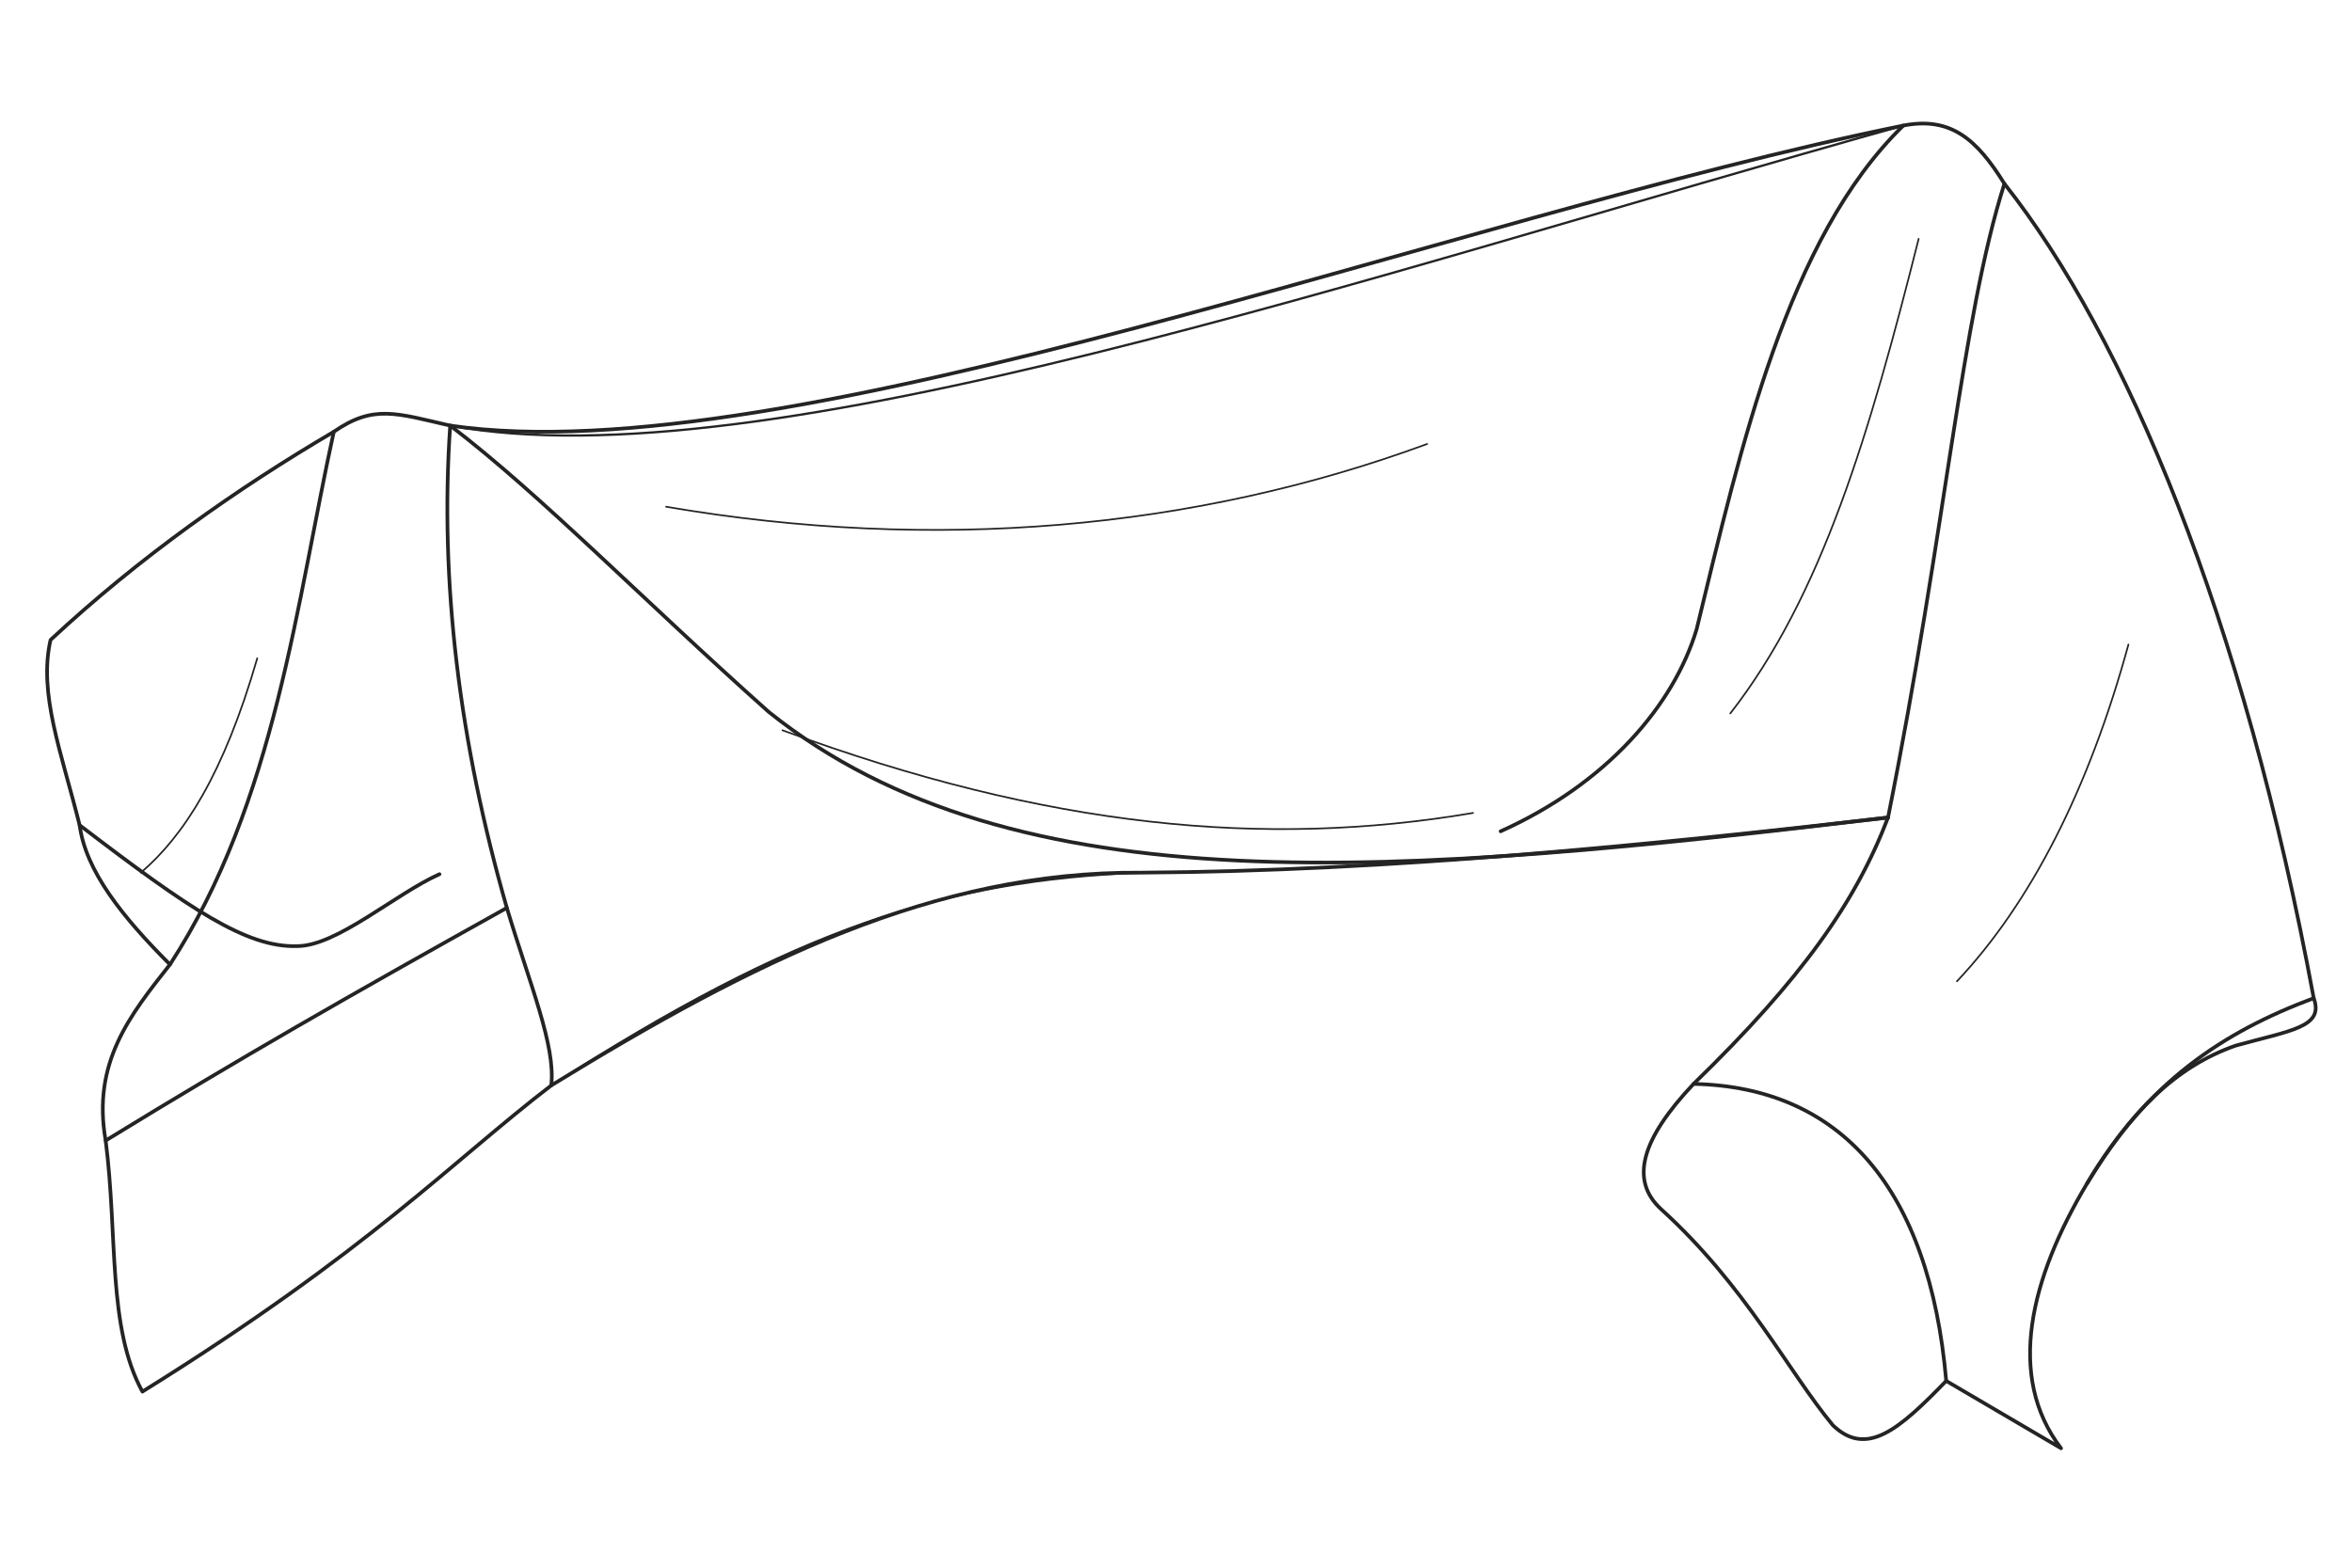
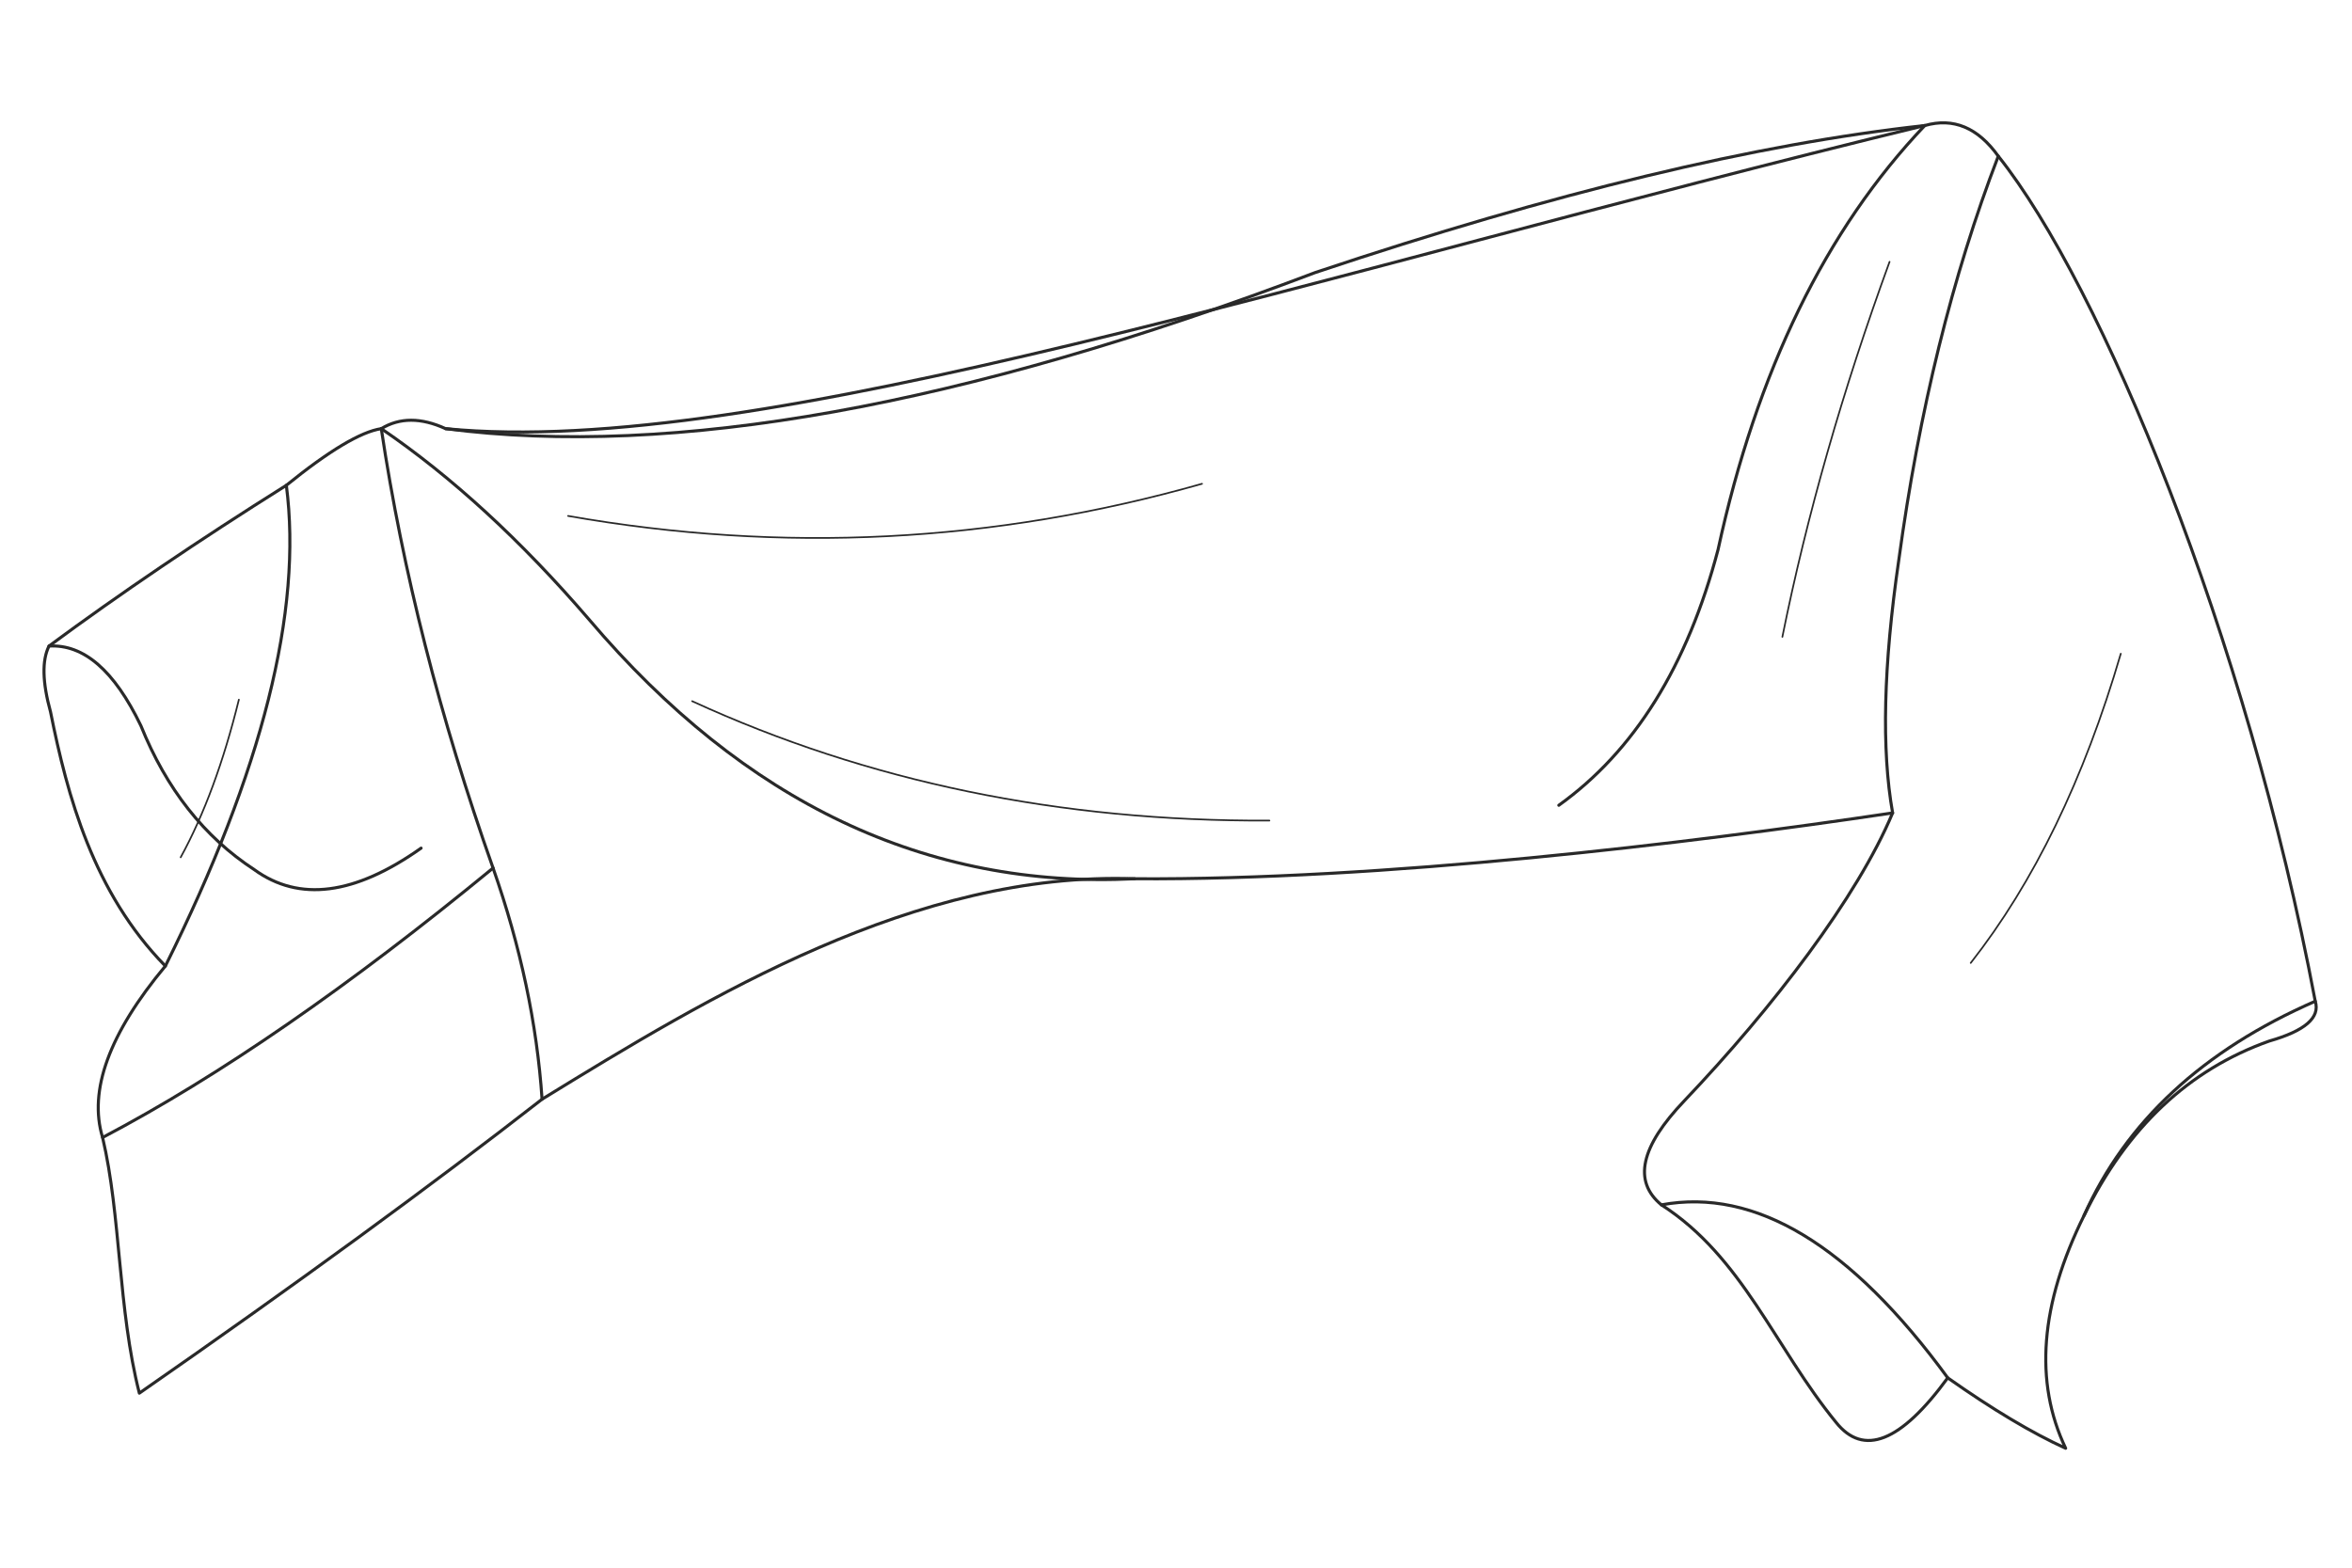
- <svg xmlns="http://www.w3.org/2000/svg" viewBox="0 0 1536 1024" fill="none" stroke="#242424" stroke-width="2.4" stroke-linecap="round" stroke-linejoin="round" aria-label="מטפחת לונג מלבנית פתוחה">
-   <path d="M33 418 C91 364 155 319 218 282 C244 264 259 270 294 278 C515 310 947 142 1243 82 C1274 76 1291 91 1309 120 C1388 220 1465 403 1511 652 C1518 671 1496 673 1460 683 C1420 697 1391 727 1363 773 C1326 835 1310 899 1346 946 L1271 902 C1240 934 1219 952 1197 931 C1168 896 1140 840 1085 790 C1064 771 1072 744 1106 708 C1177 639 1212 589 1233 534 C1077 552 908 569 745 570 C610 569 492 628 360 709 C296 758 241 817 93 909 C70 867 77 807 69 745 C60 694 85 663 111 630 C80 599 56 569 52 539 C40 491 25 453 33 418 Z" />
-   <path d="M294 278 C353 323 419 391 502 465 C663 594 915 572 1233 534" />
-   <path d="M1243 82 C1167 156 1137 292 1108 411 C1093 461 1049 512 980 543" />
-   <path d="M1309 120 C1281 208 1271 344 1233 534" />
-   <path d="M218 282 C194 391 180 524 111 630" />
-   <path d="M294 278 C287 380 300 485 331 593 C346 643 363 683 360 709" />
-   <path d="M52 539 C124 594 161 619 194 618 C220 618 258 584 287 571" />
-   <path d="M69 745 C157 691 227 651 331 593" />
-   <path d="M1106 708 C1202 710 1260 776 1271 902" />
-   <path d="M1363 773 C1402 707 1452 674 1511 652" />
-   <path d="M294 278 C499 316 895 179 1243 82" stroke-width="1.5" />
-   <path d="M360 709 C520 606 618 575 745 570" stroke-width="1.3" />
-   <path d="M435 331 C610 361 780 346 932 290" stroke-width="1.1" />
-   <path d="M511 477 C684 541 827 554 962 531" stroke-width="1.1" />
-   <path d="M1253 156 C1221 283 1190 389 1130 466" stroke-width="1.1" />
-   <path d="M1390 421 C1364 516 1326 590 1278 641" stroke-width="1.1" />
-   <path d="M168 430 C146 506 120 546 92 570" stroke-width="1.1" />
+ <svg xmlns="http://www.w3.org/2000/svg" viewBox="0 0 1536 1024" fill="none" stroke="#292929" stroke-width="2" stroke-linecap="round" stroke-linejoin="round">
+   <path d="M32 422 Q101 371 187 317 Q229 283 249 280 Q267 269 291 280 C497 300 857 179 1257 82 Q1285 74 1305 102 C1372 186 1467 415 1512 654 Q1517 670 1482 680 Q1403 708 1361 794 Q1318 881 1349 946 Q1316 931 1272 900 Q1226 963 1199 929 C1159 880 1138 821 1085 787 Q1057 764 1100 719 C1158 658 1213 586 1236 531 C1102 551 903 575 741 574 C598 569 463 651 354 718 Q245 803 91 910 C77 855 79 794 67 743 Q53 697 108 631 C61 583 44 520 33 465 Q25 436 32 422 Z" />
+   <path d="M249 280 Q318 327 385 405 Q537 584 741 574" />
+   <path d="M291 280 Q514 309 859 178 Q1092 100 1257 82" />
+   <path d="M1305 102 Q1260 219 1240 366 Q1225 469 1236 531" />
+   <path d="M1257 82 Q1160 184 1122 359 Q1092 473 1018 526" />
+   <path d="M187 317 Q203 440 108 631" />
+   <path d="M249 280 Q270 420 322 567 Q349 644 354 718" />
+   <path d="M32 422 Q66 420 92 474 Q117 536 166 568 Q210 600 275 554" />
+   <path d="M67 743 Q181 683 322 567" />
+   <path d="M1085 787 Q1177 770 1272 900" />
+   <path d="M1361 794 Q1402 702 1512 654" />
+   <path d="M371 337 Q581 374 785 316" stroke-width="1.1" />
+   <path d="M452 458 Q624 537 829 536" stroke-width="1.1" />
+   <path d="M1234 171 Q1188 297 1164 416" stroke-width="1.1" />
+   <path d="M1385 427 Q1349 550 1287 629" stroke-width="1.1" />
+   <path d="M156 457 Q141 518 118 560" stroke-width="1.1" />
</svg>
